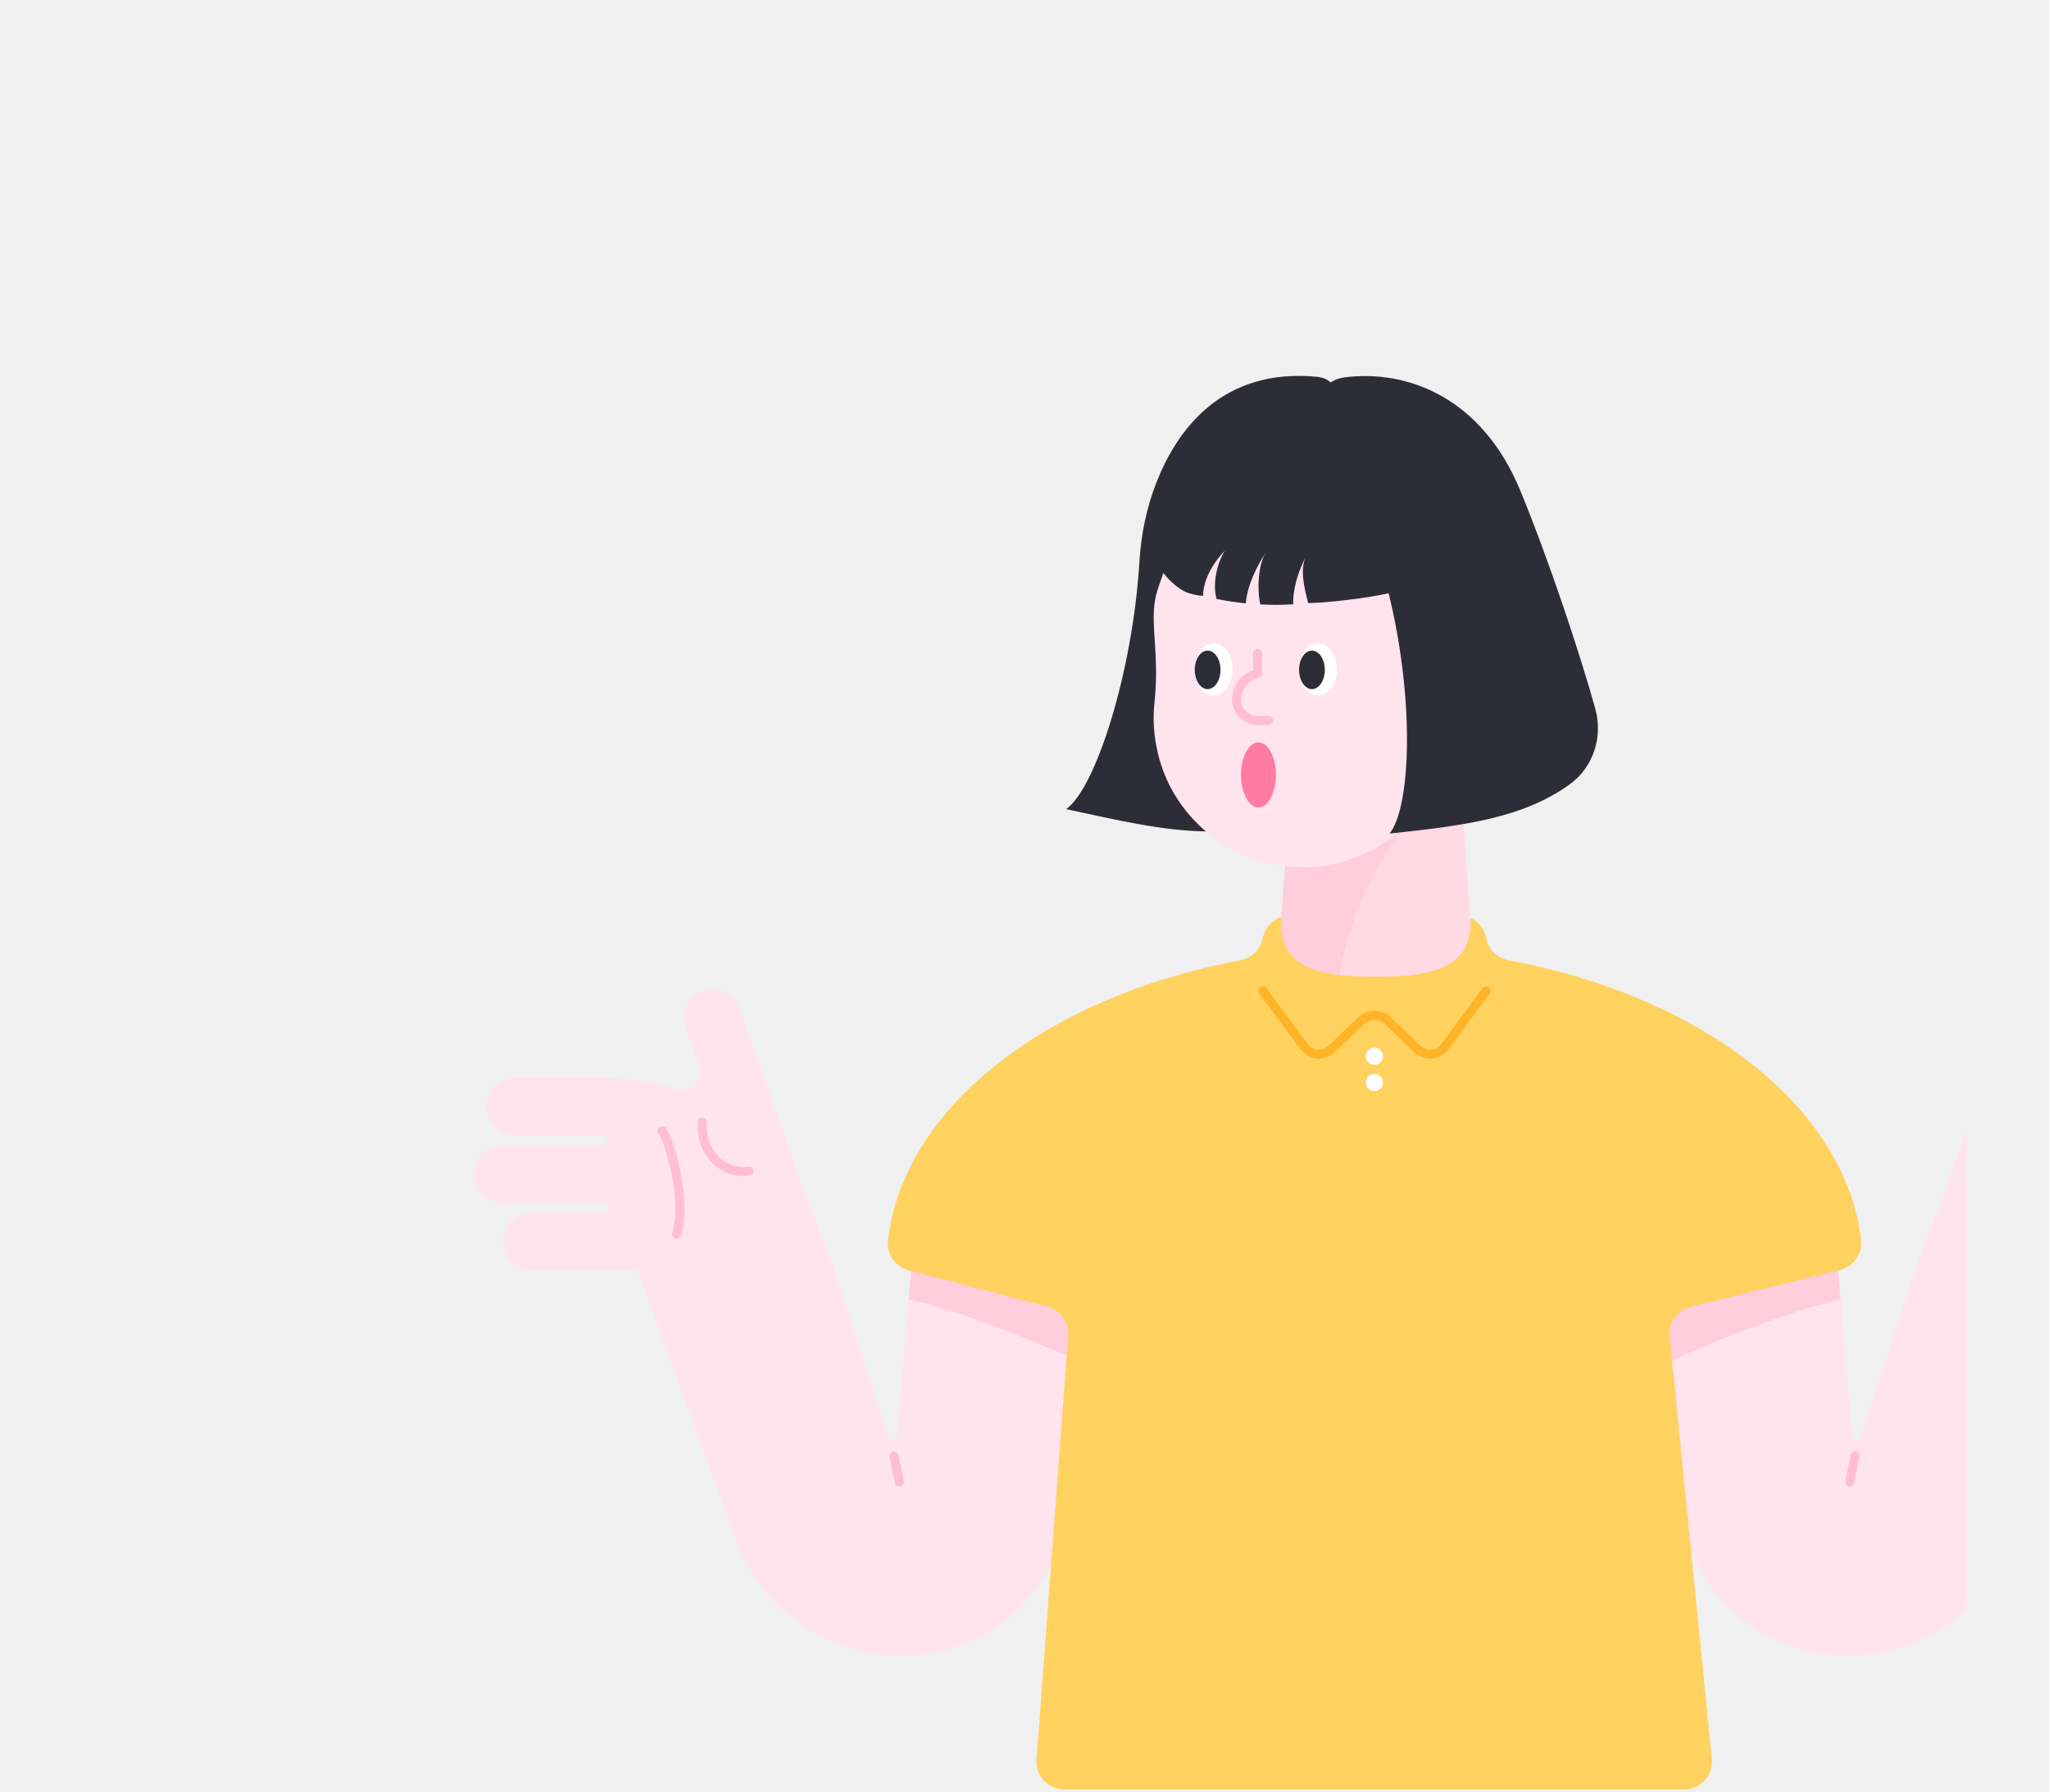
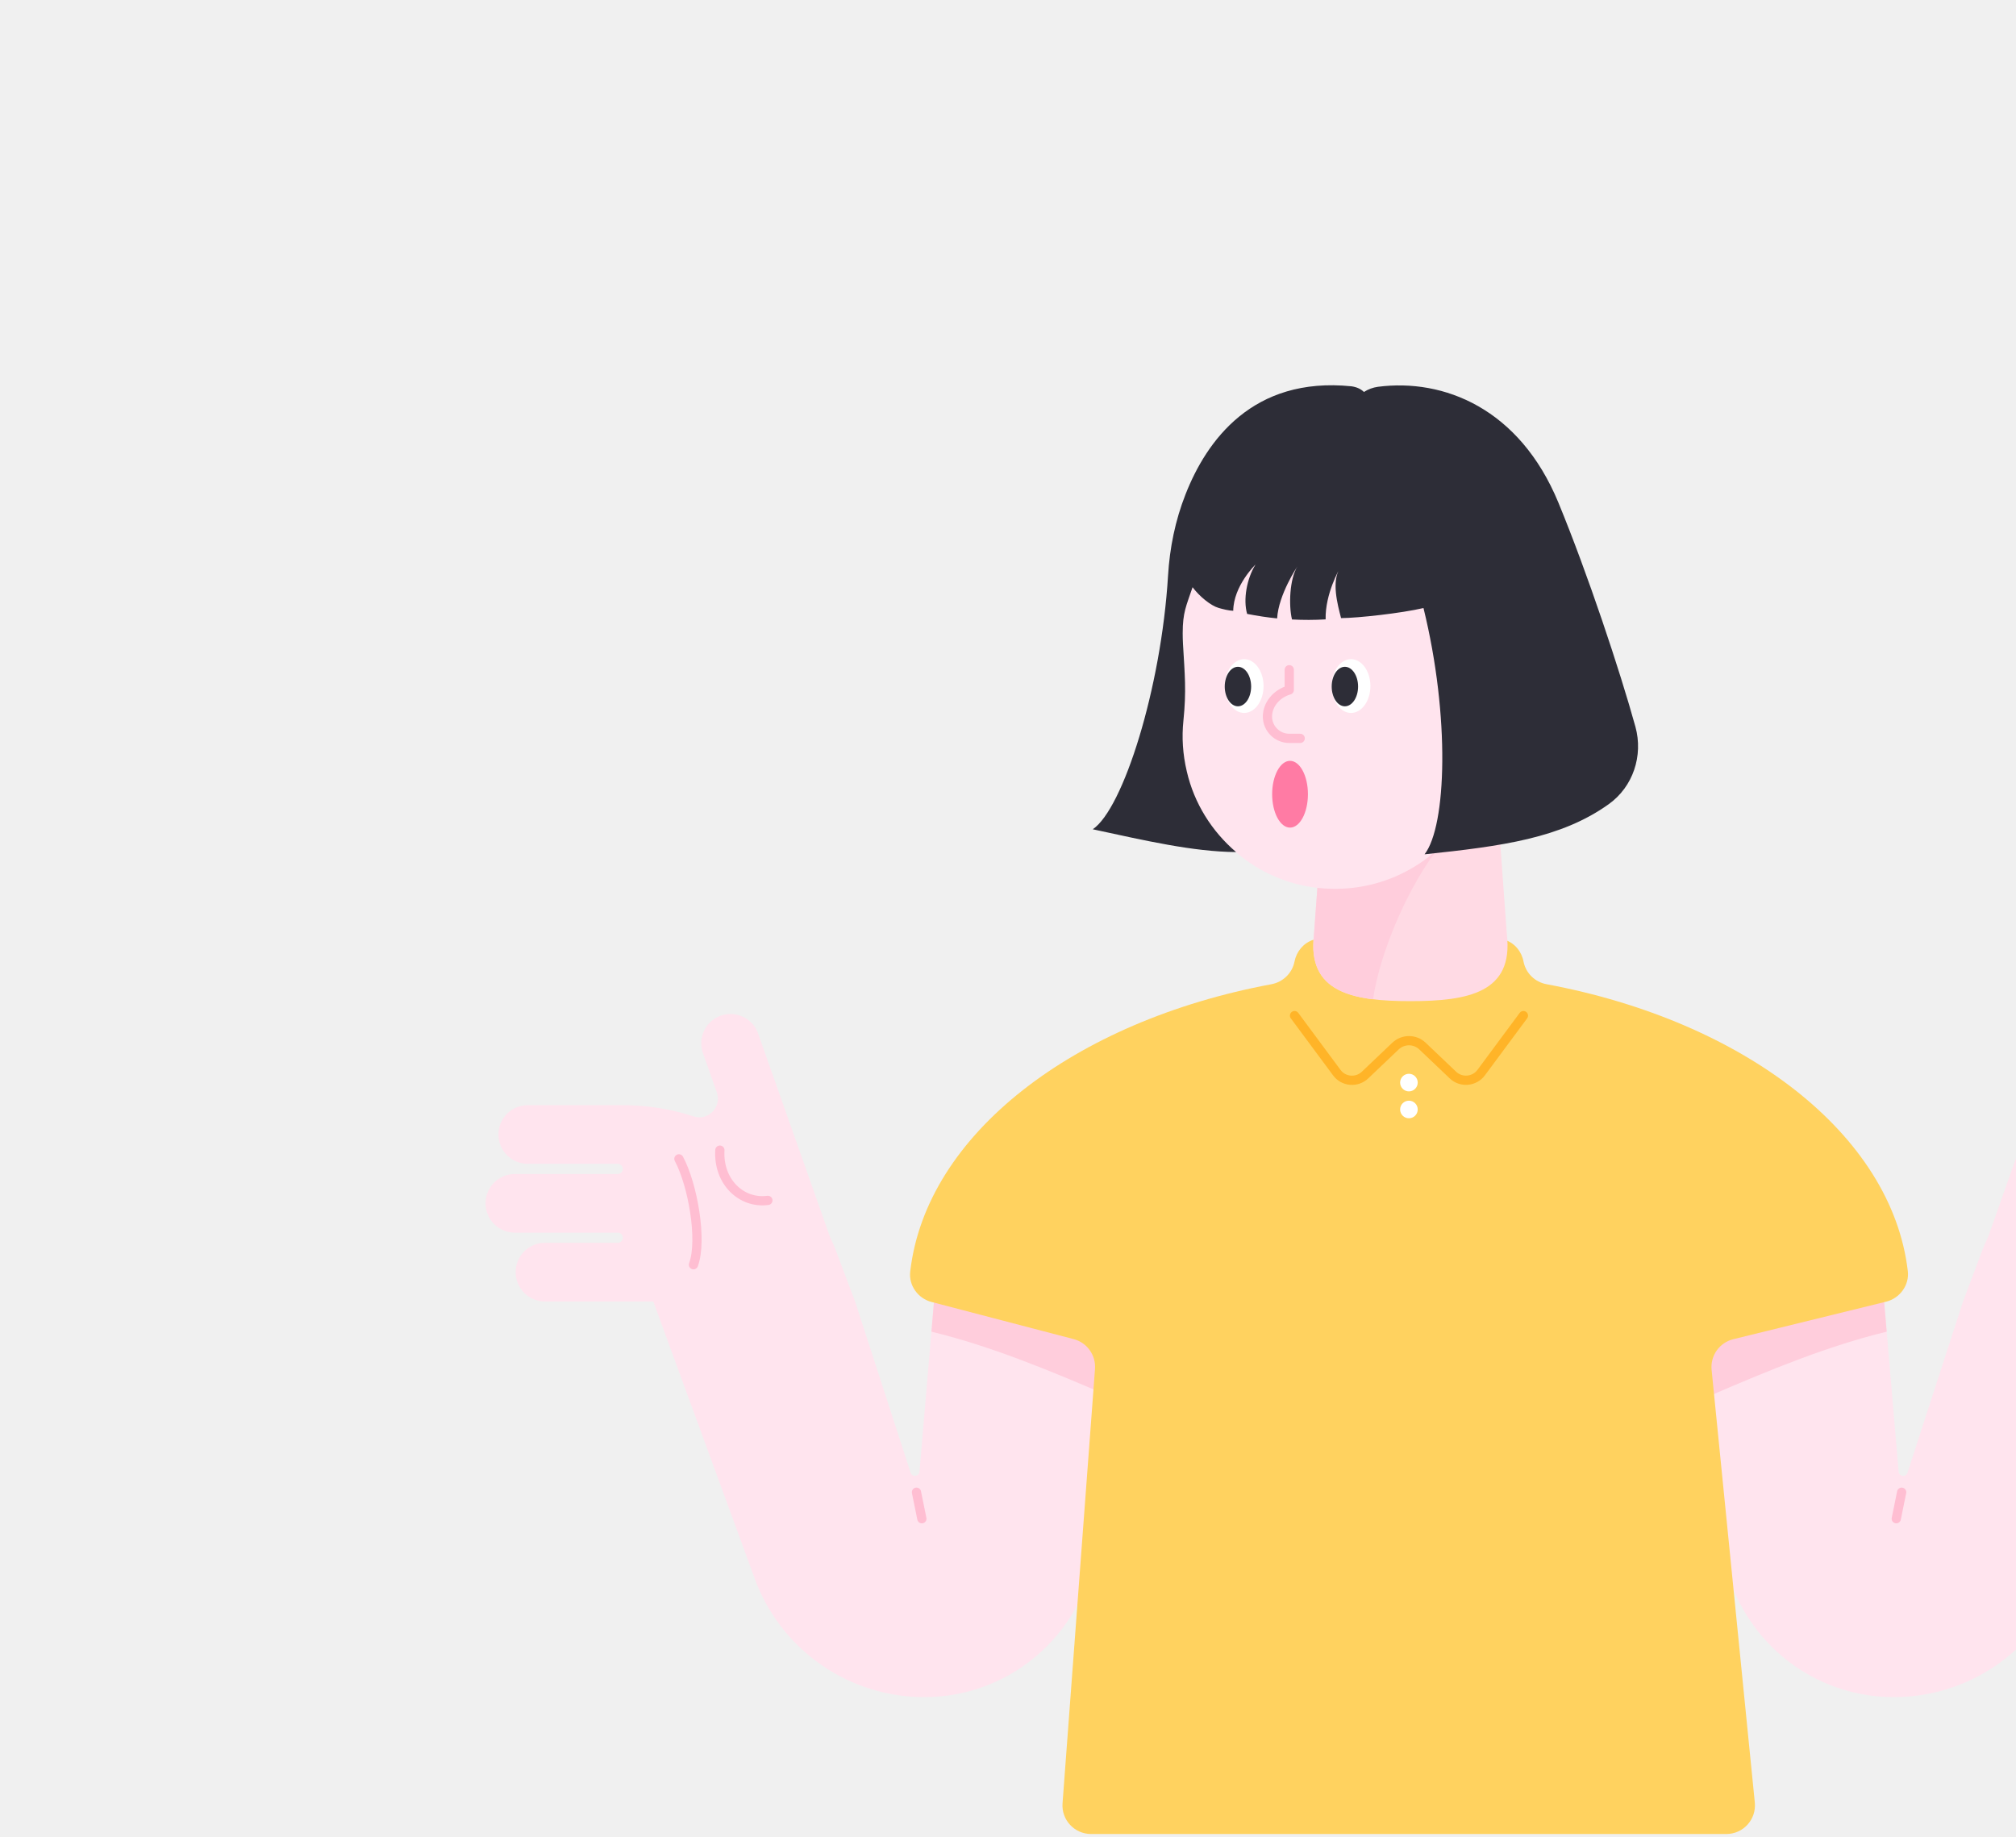
- <svg xmlns="http://www.w3.org/2000/svg" width="398" height="348" viewBox="0 0 398 348" fill="none">
+ <svg xmlns="http://www.w3.org/2000/svg" width="382" height="348" viewBox="0 0 382 348" fill="none">
  <mask id="mask0" mask-type="alpha" maskUnits="userSpaceOnUse" x="0" y="0" width="382" height="348">
-     <path d="M382 324C382 337.255 371.255 348 358 348L24 348C10.745 348 2.95782e-05 337.255 2.84194e-05 324L2.19259e-06 24C1.03382e-06 10.745 10.745 1.93855e-06 24 7.79773e-07L358 -2.84194e-05C371.255 -2.95782e-05 382 10.745 382 24L382 324Z" fill="#FFB428" />
+     <path d="M382 324C382 337.255 371.255 348 358 348L24 348C10.745 348 2.95782e-05 337.255 2.84194e-05 324L2.19259e-06 24C1.03382e-06 10.745 10.745 1.93855e-06 24 7.79773e-07L358 -2.84194e-05C371.255 -2.95782e-05 382 10.745 382 24L382 324Z" fill="#3C6EE6" />
  </mask>
  <g mask="url(#mask0)">
    <path d="M177.028 245.959L174.231 278.859C174.157 279.767 172.897 279.952 172.564 279.1L162.023 246.608L158.244 236.567C157.929 235.808 157.596 235.048 157.244 234.307L143.739 196.091C142.85 193.145 139.757 191.497 136.83 192.367C133.903 193.238 132.236 196.35 133.106 199.277L135.829 206.983C136.793 209.725 134.218 212.448 131.439 211.54C127.178 210.151 122.658 209.41 118.009 209.41H100.003C96.928 209.41 94.445 211.892 94.445 214.967C94.445 218.042 96.928 220.525 100.003 220.525H117.045C117.583 220.525 118.009 220.951 118.009 221.488C118.009 222.025 117.583 222.451 117.045 222.451H97.557C94.482 222.451 92 224.934 92 228.009C92 231.084 94.482 233.566 97.557 233.566H117.045C117.583 233.566 118.009 233.992 118.009 234.529C118.009 235.067 117.583 235.493 117.045 235.493H103.263C100.188 235.493 97.706 237.975 97.706 241.05C97.706 244.125 100.188 246.608 103.263 246.608H118.009H123.788L143.332 299.995C148.519 313.018 161.116 321.577 175.139 321.577C192.107 321.577 206.26 308.647 207.816 291.771L211.595 250.683L177.028 245.959Z" fill="#FFE4EE" />
    <path d="M136.404 217.931C136.052 224.007 140.572 228.119 145.5 227.452" stroke="#FFBED2" stroke-width="1.751" stroke-miterlimit="10" stroke-linecap="round" stroke-linejoin="round" />
    <path d="M131.402 239.642C133.125 234.956 131.254 224.452 128.642 219.58" stroke="#FFBED2" stroke-width="1.751" stroke-miterlimit="10" stroke-linecap="round" stroke-linejoin="round" />
    <path d="M177.028 245.959L211.595 250.664L210.317 264.613C198.869 259.649 187.55 254.999 176.491 252.331L177.028 245.959Z" fill="#FFCDDC" />
    <path d="M173.658 282.749L174.677 287.769" stroke="#FFBED2" stroke-width="1.751" stroke-miterlimit="10" stroke-linecap="round" stroke-linejoin="round" />
    <path d="M356.961 245.959L359.759 278.859C359.833 279.767 361.093 279.952 361.426 279.1L371.966 246.608L375.746 236.567C376.06 235.808 376.394 235.048 376.746 234.307L390.25 196.091C391.14 193.145 394.233 191.497 397.16 192.367C400.105 193.256 401.754 196.35 400.884 199.277L398.16 206.983C397.197 209.725 399.772 212.448 402.551 211.54C406.811 210.151 411.331 209.41 415.981 209.41L433.987 209.41C437.062 209.41 439.545 211.892 439.545 214.967C439.545 218.042 437.062 220.525 433.987 220.525L416.945 220.525C416.407 220.525 415.981 220.951 415.981 221.488C415.981 222.025 416.407 222.451 416.945 222.451L436.432 222.451C439.507 222.451 441.99 224.934 441.99 228.009C441.99 231.084 439.507 233.566 436.432 233.566L416.945 233.566C416.407 233.566 415.981 233.992 415.981 234.529C415.981 235.067 416.407 235.493 416.945 235.493H430.727C433.802 235.493 436.284 237.975 436.284 241.05C436.284 244.125 433.802 246.608 430.727 246.608H415.981H410.201L390.658 299.995C385.471 313.018 372.874 321.577 358.851 321.577C341.882 321.577 327.73 308.647 326.174 291.771L322.395 250.683L356.961 245.959Z" fill="#FFE4EE" />
    <path d="M356.961 245.959L322.394 250.664L323.672 264.613C335.121 259.649 346.439 254.999 357.498 252.331L356.961 245.959Z" fill="#FFCDDC" />
    <path d="M360.333 282.749L359.314 287.769" stroke="#FFBED2" stroke-width="1.751" stroke-miterlimit="10" stroke-linecap="round" stroke-linejoin="round" />
    <path d="M203.447 253.739C205.985 254.406 207.671 256.777 207.486 259.389L201.335 341.694C201.095 344.843 203.596 347.511 206.745 347.511H327.118C330.323 347.511 332.824 344.751 332.509 341.546L324.321 259.556C324.061 256.87 325.803 254.406 328.415 253.758L357.387 246.644C359.999 245.996 361.815 243.513 361.5 240.846C358.462 214.911 330.471 193.478 293.07 186.495C290.847 186.087 289.105 184.401 288.679 182.178C288.327 180.307 287.012 178.695 285.197 178.103C273.045 174.009 260.911 174.009 248.777 178.103C246.962 178.714 245.665 180.307 245.294 182.178C244.868 184.383 243.109 186.087 240.904 186.495C203.484 193.478 175.475 214.948 172.474 240.92C172.159 243.569 173.938 246.033 176.512 246.7L203.447 253.739Z" fill="#FFD25F" />
    <path d="M288.662 192.441L280.659 203.241C279.381 204.964 276.861 205.186 275.305 203.704L269.544 198.221C268.118 196.85 265.858 196.85 264.413 198.221L258.652 203.704C257.096 205.186 254.576 204.983 253.298 203.241L245.295 192.441" stroke="#FFB428" stroke-width="1.751" stroke-miterlimit="10" stroke-linecap="round" stroke-linejoin="round" />
    <path d="M266.968 206.797C267.889 206.797 268.636 206.051 268.636 205.13C268.636 204.209 267.889 203.463 266.968 203.463C266.048 203.463 265.301 204.209 265.301 205.13C265.301 206.051 266.048 206.797 266.968 206.797Z" fill="white" />
    <path d="M266.968 211.892C267.889 211.892 268.636 211.146 268.636 210.225C268.636 209.304 267.889 208.558 266.968 208.558C266.048 208.558 265.301 209.304 265.301 210.225C265.301 211.146 266.048 211.892 266.968 211.892Z" fill="white" />
    <path d="M282.751 138.961H251.759L248.962 177.103C247.684 188.033 256.242 189.7 267.246 189.7C278.25 189.7 286.808 188.051 285.53 177.103L282.751 138.961Z" fill="#FFDAE4" />
    <path d="M275.675 157.448C269.821 162.098 261.892 177.733 260.17 189.348C253.742 188.57 249.222 186.217 248.87 179.974C248.888 178.789 248.907 177.826 248.962 177.325C248.962 177.251 248.981 177.196 248.981 177.121L250.352 158.374L275.675 157.448Z" fill="#FFCDDC" />
    <path d="M224.084 117.232C224.084 96.984 240.997 80.682 261.448 81.664C279.602 82.535 294.459 97.484 295.256 115.657C295.626 123.993 293.088 131.718 288.605 137.942C284.641 143.462 281.066 149.242 277.435 154.985C271.599 164.155 260.763 169.823 248.74 168.119C237.125 166.452 227.529 157.615 224.862 146.204C224.084 142.925 223.917 139.721 224.213 136.664C224.788 130.884 224.473 125.086 224.139 119.288C224.102 118.584 224.084 117.917 224.084 117.232Z" fill="#FFE4EE" />
    <path d="M256.001 135.089C258.027 135.089 259.669 132.808 259.669 129.995C259.669 127.181 258.027 124.9 256.001 124.9C253.976 124.9 252.333 127.181 252.333 129.995C252.333 132.808 253.976 135.089 256.001 135.089Z" fill="white" />
    <path d="M254.834 133.83C256.215 133.83 257.335 132.154 257.335 130.088C257.335 128.021 256.215 126.346 254.834 126.346C253.453 126.346 252.333 128.021 252.333 130.088C252.333 132.154 253.453 133.83 254.834 133.83Z" fill="#2D2D37" />
    <path d="M235.754 135.089C237.78 135.089 239.422 132.808 239.422 129.995C239.422 127.181 237.78 124.9 235.754 124.9C233.728 124.9 232.086 127.181 232.086 129.995C232.086 132.808 233.728 135.089 235.754 135.089Z" fill="white" />
    <path d="M234.569 133.83C235.95 133.83 237.07 132.154 237.07 130.088C237.07 128.021 235.95 126.346 234.569 126.346C233.188 126.346 232.068 128.021 232.068 130.088C232.068 132.154 233.188 133.83 234.569 133.83Z" fill="#2D2D37" />
    <path d="M234.217 161.45C226.066 161.394 216.97 159.264 207.06 157.133C212.802 153.262 220.027 130.476 221.324 109.099C221.638 103.819 222.694 98.595 224.639 93.668C228.604 83.553 237.329 71.29 256.094 73.198C257.095 73.346 257.854 73.698 258.447 74.272C259.243 73.754 260.151 73.42 261.096 73.291C273.563 71.679 287.92 77.385 295.293 95.242C300.831 108.673 306.945 127.068 309.89 137.719C311.39 143.184 309.445 149.075 304.833 152.372C295.793 158.838 284.604 160.338 269.932 161.876C274.1 156.522 274.786 135.774 269.728 115.212C265.542 116.194 257.317 117.102 254.112 117.12C253.408 114.415 252.297 110.21 253.871 107.691C253.871 107.691 251.074 112.47 251.185 117.361C249.073 117.491 246.943 117.49 244.813 117.379C244.164 114.712 244.35 109.692 245.85 107.302C245.85 107.302 242.256 112.637 241.997 117.176C240.108 116.99 238.218 116.694 236.31 116.323C235.532 113.6 236.236 109.654 237.903 106.968C237.903 106.968 233.735 110.988 233.679 115.731C232.864 115.712 231.679 115.416 230.919 115.193C229.437 114.767 227.307 113.045 225.973 111.266C224.769 114.841 224.102 116.009 224.102 119.991C224.102 120.677 224.121 121.362 224.158 122.029C224.491 127.827 224.825 130.847 224.232 136.626C223.917 139.683 224.102 142.888 224.88 146.167C226.27 152.224 229.641 157.541 234.217 161.45Z" fill="#2D2D37" />
    <path d="M244.442 144.166C242.571 144.166 241.052 147 241.052 150.483C241.052 153.984 242.571 156.818 244.442 156.818C246.313 156.818 247.832 153.984 247.832 150.483C247.832 147 246.313 144.166 244.442 144.166Z" fill="#FF7BA4" />
    <path d="M246.368 139.906H244.294C242.015 139.906 240.163 138.053 240.163 135.775C240.163 133.496 241.867 131.44 244.294 130.736V126.901" stroke="#FFBED2" stroke-width="1.751" stroke-miterlimit="10" stroke-linecap="round" stroke-linejoin="round" />
  </g>
</svg>
